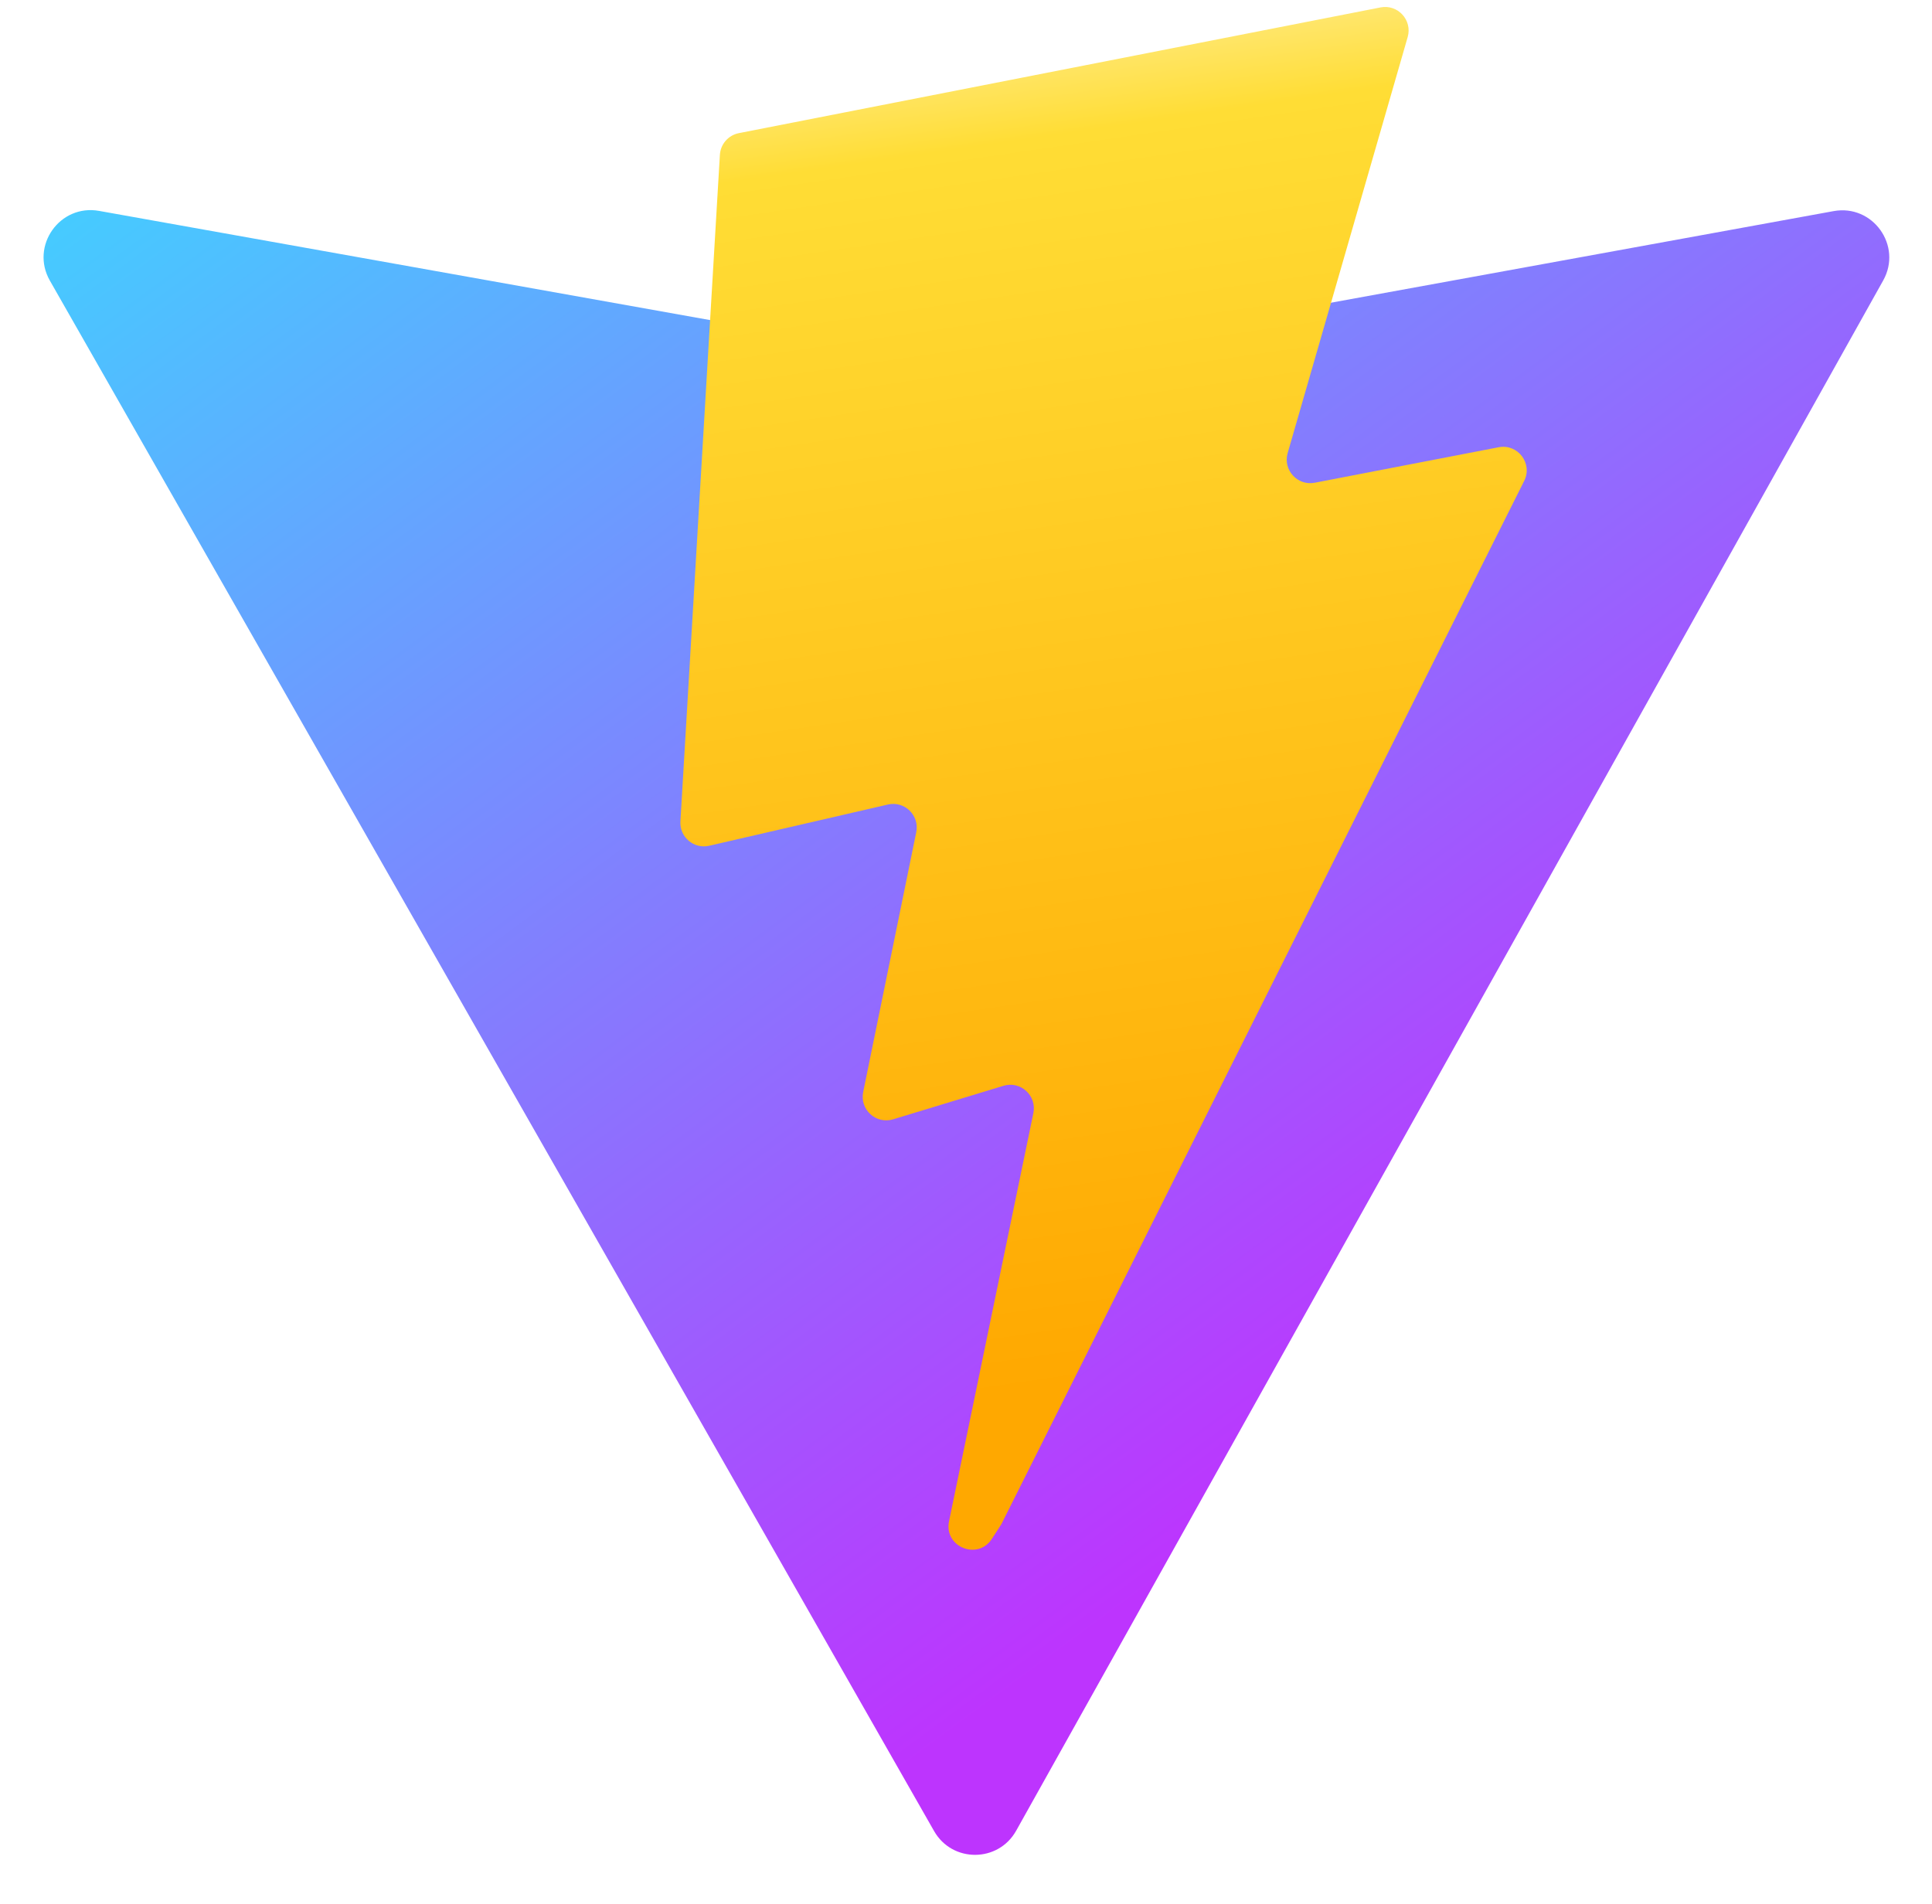
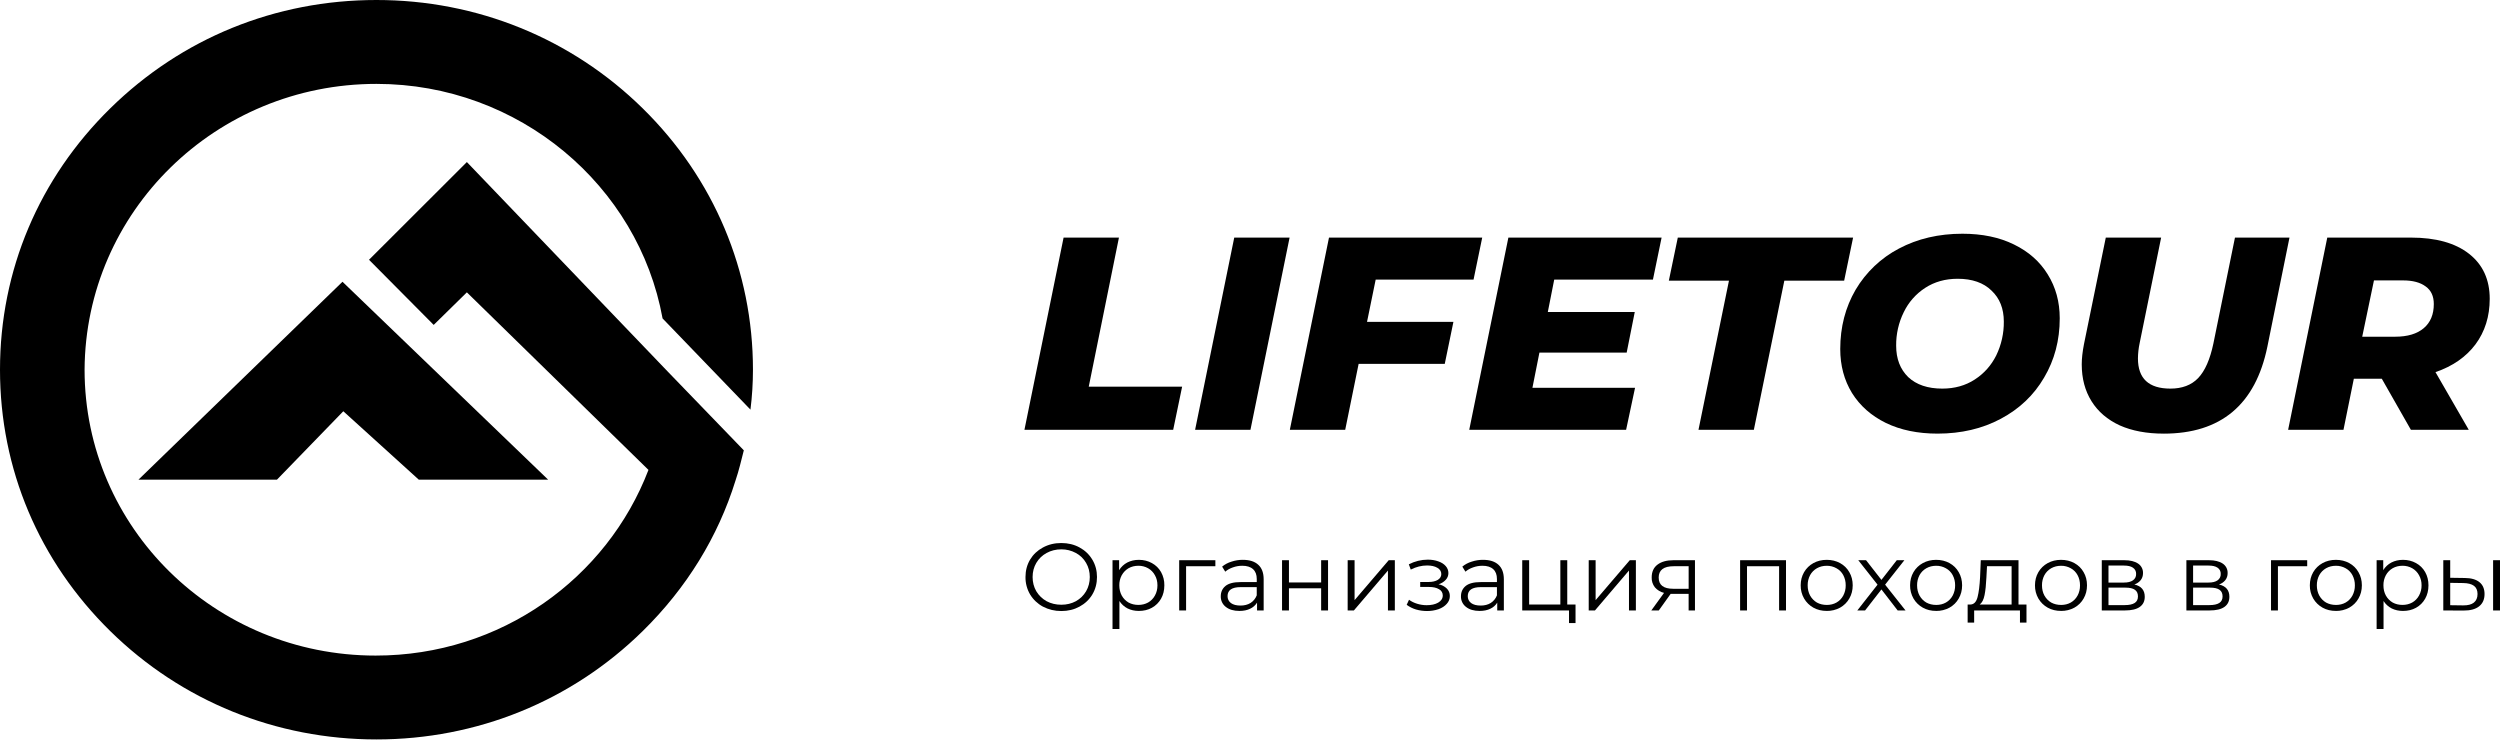
- <svg xmlns="http://www.w3.org/2000/svg" width="410" height="404" viewBox="0 0 410 404" fill="none">
-   <path d="M399.641 59.525L215.643 388.545C211.844 395.338 202.084 395.378 198.228 388.618L10.582 59.556C6.381 52.19 12.68 43.267 21.028 44.759L205.223 77.682C206.398 77.892 207.601 77.89 208.776 77.676L389.119 44.806C397.439 43.289 403.768 52.143 399.641 59.525Z" fill="url(#paint0_linear)" />
-   <path d="M292.965 1.574L156.801 28.255C154.563 28.694 152.906 30.59 152.771 32.866L144.395 174.33C144.198 177.662 147.258 180.248 150.51 179.498L188.42 170.749C191.967 169.931 195.172 173.055 194.443 176.622L183.18 231.775C182.422 235.487 185.907 238.661 189.532 237.56L212.947 230.446C216.577 229.344 220.065 232.527 219.297 236.242L201.398 322.875C200.278 328.294 207.486 331.249 210.492 326.603L212.5 323.5L323.454 102.072C325.312 98.365 322.108 94.137 318.036 94.923L279.014 102.454C275.347 103.161 272.227 99.746 273.262 96.158L298.731 7.867C299.767 4.273 296.636 0.855 292.965 1.574Z" fill="url(#paint1_linear)" />
+ <svg xmlns="http://www.w3.org/2000/svg" width="142" height="42" fill="none" viewBox="0 0 142 42">
+   <g fill="currentColor" clip-path="url(#clip0_131_2520)">
+     <path d="m15.731 27.245 3.769-3.886 4.286 3.885h7.347l-11.68-11.24-11.587 11.24z" />
+     <path d="m26.518 9.205-5.558 5.55 3.674 3.7 1.884-1.85L36.833 26.69c-2.355 6.152-8.384 10.547-15.496 10.547-9.138 0-16.533-7.262-16.533-16.236.047-8.974 7.442-16.236 16.58-16.236 8.101 0 14.884 5.782 16.25 13.322l4.992 5.18c.094-.74.142-1.526.142-2.266 0-5.597-2.214-10.87-6.265-14.848C32.453 2.174 27.083 0 21.383 0 15.639 0 10.316 2.174 6.265 6.152 2.214 10.13 0 15.357 0 21s2.214 10.87 6.264 14.848S15.684 42 21.384 42s11.069-2.174 15.12-6.152c2.496-2.451 4.285-5.366 5.274-8.557.189-.555.33-1.157.471-1.712l-4.333-4.486z" />
+     <path d="M60.412 13.495h3.144l-1.715 8.468h5.304l-.508 2.45h-8.449z" />
+     <path d="M70.105 13.495h3.144l-2.223 10.917h-3.144z" />
+     <path d="m78.139 15.88-.492 2.403h4.907l-.492 2.386H77.17l-.762 3.743h-3.145l2.224-10.917h8.703l-.492 2.386z" />
+     <path d="m88.28 15.88-.364 1.841h4.939l-.46 2.308h-4.956l-.397 1.997h5.829l-.508 2.386h-8.91l2.223-10.917h8.703l-.492 2.386z" />
+     <path d="M98.205 15.943H94.79l.509-2.448h9.957l-.508 2.448h-3.398l-1.731 8.47h-3.145z" />
+     <path d="M110.053 24.63q-1.684 0-2.938-.608-1.24-.608-1.922-1.7-.667-1.092-.667-2.495 0-1.872.873-3.37a6.2 6.2 0 0 1 2.462-2.339q1.589-.842 3.605-.842 1.684 0 2.922.608 1.255.61 1.922 1.7.683 1.092.683 2.496 0 1.871-.889 3.369-.874 1.497-2.462 2.34-1.573.84-3.589.841m.27-2.557q1.048 0 1.842-.515.794-.514 1.223-1.373a4.3 4.3 0 0 0 .429-1.918q0-1.107-.699-1.762-.683-.67-1.922-.671-1.048 0-1.842.515a3.4 3.4 0 0 0-1.223 1.388 4.2 4.2 0 0 0-.429 1.903q0 1.107.683 1.778.699.655 1.938.655" />
+     <path d="M122.896 24.63q-1.444 0-2.493-.467-1.049-.484-1.604-1.373-.556-.89-.556-2.09 0-.499.127-1.154l1.239-6.051h3.144l-1.223 6.004a4.4 4.4 0 0 0-.095.858q0 1.716 1.842 1.716 1.001 0 1.573-.593.587-.609.873-1.98l1.223-6.005h3.097l-1.255 6.191q-1.015 4.945-5.892 4.945" />
+     <path d="M141.416 16.973q0 1.496-.81 2.589-.81 1.075-2.271 1.575l1.89 3.275h-3.287l-1.652-2.9h-1.588l-.588 2.9h-3.144l2.223-10.917h4.749q2.129 0 3.303.92 1.175.92 1.175 2.558m-3.176.296q0-.67-.461-.998-.46-.344-1.286-.344h-1.652l-.667 3.198h1.874q1.048 0 1.62-.484t.572-1.372" />
+     <path d="M60.282 34.706a2.2 2.2 0 0 1-1.044-.25 1.9 1.9 0 0 1-.73-.694 1.9 1.9 0 0 1-.26-.987q0-.548.26-.987.265-.44.73-.69.469-.255 1.044-.254.574 0 1.033.25.463.249.729.694.265.44.265.987t-.265.993q-.265.439-.73.689-.458.25-1.032.25m0-.358q.458 0 .828-.2.37-.207.58-.565.21-.363.21-.808t-.21-.803a1.46 1.46 0 0 0-.58-.564 1.7 1.7 0 0 0-.828-.206q-.459 0-.834.206a1.5 1.5 0 0 0-.586.564q-.21.358-.21.803t.21.808q.216.358.585.565.376.2.835.2" />
+     <path d="M64.688 31.799q.408 0 .74.184.33.18.52.51a1.5 1.5 0 0 1 .187.754q0 .429-.188.76a1.33 1.33 0 0 1-.52.515q-.325.18-.74.179-.353 0-.64-.141a1.2 1.2 0 0 1-.464-.423v1.59h-.392V31.82h.375v.564q.177-.282.464-.434.293-.15.658-.151m-.028 2.56q.304 0 .552-.136a1 1 0 0 0 .387-.396q.144-.255.144-.58 0-.326-.144-.575a1 1 0 0 0-.387-.396 1.1 1.1 0 0 0-.552-.141q-.309 0-.558.14-.242.142-.387.397a1.17 1.17 0 0 0-.138.575q0 .325.138.58.144.255.387.397.249.135.558.135" />
+     <path d="M69.033 32.162H67.37v2.512h-.392V31.82h2.055z" />
+     <path d="M70.6 31.799q.569 0 .872.282.304.276.304.824v1.769H71.4v-.445a.9.9 0 0 1-.392.347q-.255.125-.608.125-.486 0-.773-.228a.73.73 0 0 1-.287-.602q0-.364.265-.586.27-.222.856-.222h.923v-.174q0-.369-.21-.559-.21-.195-.614-.195-.275 0-.53.092-.255.087-.436.244l-.177-.287a1.5 1.5 0 0 1 .53-.282 2 2 0 0 1 .652-.104m-.139 2.598q.33 0 .57-.146a.9.9 0 0 0 .353-.434v-.467h-.912q-.746 0-.746.51a.47.47 0 0 0 .194.396q.194.141.541.141" />
+     <path d="M72.82 31.82h.392v1.264h1.829V31.82h.392v2.854h-.392v-1.259h-1.829v1.259h-.392z" />
+     <path d="M76.548 31.82h.392v2.268l1.939-2.268h.348v2.854h-.392v-2.268L76.9 34.674h-.353z" />
+     <path d="M81.706 33.187a.9.9 0 0 1 .475.244.58.58 0 0 1 .17.424.64.64 0 0 1-.176.444q-.17.196-.47.304a2 2 0 0 1-.657.103q-.315 0-.618-.087a1.7 1.7 0 0 1-.53-.265l.132-.288q.198.147.464.228.265.081.536.081.404 0 .657-.146.26-.152.26-.407a.39.39 0 0 0-.21-.353q-.21-.13-.575-.13h-.497v-.282h.475q.325 0 .525-.12.198-.124.199-.33 0-.228-.227-.358-.22-.13-.58-.13-.47 0-.928.233l-.11-.298a2.34 2.34 0 0 1 1.077-.266q.33 0 .597.097.27.093.42.266.154.174.154.402a.55.55 0 0 1-.155.385.9.9 0 0 1-.408.25" />
+     <path d="M84.242 31.799q.57 0 .873.282.303.276.304.824v1.769h-.376v-.445a.9.9 0 0 1-.392.347q-.255.125-.608.125-.486 0-.773-.228a.73.73 0 0 1-.287-.602q0-.364.265-.586.27-.222.856-.222h.922v-.174q0-.369-.21-.559-.21-.195-.613-.195-.275 0-.53.092-.255.087-.436.244l-.177-.287a1.5 1.5 0 0 1 .53-.282 2 2 0 0 1 .652-.104m-.138 2.598q.331 0 .569-.146a.9.9 0 0 0 .353-.434v-.467h-.911q-.746 0-.746.51a.47.47 0 0 0 .194.396q.193.141.541.141" />
+     <path d="M89.49 34.337v1.053h-.37v-.716h-2.657V31.82h.392v2.517h1.773V31.82h.392v2.517z" />
+     <path d="M90.239 31.82h.392v2.268l1.94-2.268h.347v2.854h-.392v-2.268l-1.933 2.268h-.354z" />
+     <path d="M96.274 31.82v2.854h-.36v-.944h-1.021l-.674.944h-.425l.723-.998a1 1 0 0 1-.519-.315.86.86 0 0 1-.182-.564q0-.478.331-.727.331-.25.906-.25zm-2.06.988q0 .634.823.634h.878v-1.28h-.85q-.852 0-.852.646" />
+     <path d="M101.445 31.82v2.854h-.392v-2.512H99.23v2.512h-.392V31.82z" />
+     <path d="M103.759 34.7q-.42.001-.757-.184a1.4 1.4 0 0 1-.53-.52 1.46 1.46 0 0 1-.193-.749q0-.418.193-.749.194-.33.53-.515.337-.184.757-.184t.757.184q.336.185.525.515.193.33.193.749 0 .417-.193.749-.189.33-.525.52a1.55 1.55 0 0 1-.757.185m0-.34q.309 0 .552-.136a1 1 0 0 0 .387-.397 1.2 1.2 0 0 0 .138-.58 1.2 1.2 0 0 0-.138-.58.95.95 0 0 0-.387-.391 1.1 1.1 0 0 0-.552-.141q-.309 0-.558.14a1 1 0 0 0-.387.392 1.2 1.2 0 0 0-.138.58q0 .325.138.58.144.255.387.397.249.135.558.135" />
+     <path d="m107.787 34.674-.922-1.194-.929 1.194h-.441l1.149-1.465-1.094-1.389h.442l.873 1.118.872-1.118h.431l-1.094 1.389 1.16 1.465z" />
+     <path d="M109.974 34.7q-.42.001-.757-.184a1.4 1.4 0 0 1-.531-.52 1.47 1.47 0 0 1-.193-.749q0-.418.193-.749.194-.33.531-.515.337-.184.757-.184t.756.184q.338.185.525.515.193.33.193.749 0 .417-.193.749-.187.33-.525.52a1.55 1.55 0 0 1-.756.185m0-.34q.309 0 .552-.136a1 1 0 0 0 .387-.397 1.2 1.2 0 0 0 .138-.58 1.2 1.2 0 0 0-.138-.58.95.95 0 0 0-.387-.391 1.1 1.1 0 0 0-.552-.141q-.31 0-.558.14a1 1 0 0 0-.387.392 1.2 1.2 0 0 0-.138.58q0 .325.138.58.144.255.387.397.248.135.558.135" />
+     <path d="M115.104 34.337v1.026h-.37v-.69h-2.602v.69h-.37v-1.026h.166q.293-.016.398-.423t.143-1.139l.039-.955h2.143v2.517zm-2.276-1.54q-.027.608-.105 1.003-.077.39-.276.537h1.812v-2.175h-1.397z" />
+     <path d="M117.067 34.7q-.42.001-.756-.184a1.4 1.4 0 0 1-.531-.52 1.46 1.46 0 0 1-.193-.749q0-.418.193-.749.194-.33.531-.515.337-.184.756-.184.42 0 .757.184.338.185.525.515.193.33.193.749 0 .417-.193.749-.187.33-.525.52a1.55 1.55 0 0 1-.757.185m0-.34q.31 0 .553-.136a1 1 0 0 0 .386-.397q.14-.255.139-.58 0-.325-.139-.58a.95.95 0 0 0-.386-.391 1.1 1.1 0 0 0-.553-.141q-.309 0-.558.14a1 1 0 0 0-.386.392 1.2 1.2 0 0 0-.138.58q0 .325.138.58.144.255.386.397.249.135.558.135" />
+     <path d="M121.231 33.198q.591.136.591.7 0 .375-.282.575-.28.2-.839.2h-1.32V31.82h1.281q.497 0 .779.19a.62.62 0 0 1 .282.543q0 .233-.133.401a.76.76 0 0 1-.359.244m-1.469-.108h.873q.336 0 .513-.125a.41.41 0 0 0 .183-.364.4.4 0 0 0-.183-.358q-.177-.12-.513-.119h-.873zm.922 1.28q.376 0 .564-.12.188-.119.188-.374 0-.254-.172-.374-.17-.125-.541-.125h-.961v.993z" />
+     <path d="M126.038 33.198q.591.136.591.7 0 .375-.282.575t-.84.2h-1.32V31.82h1.282q.497 0 .779.19a.62.62 0 0 1 .281.543.63.63 0 0 1-.132.401.77.77 0 0 1-.359.244m-1.47-.108h.873q.337 0 .514-.125a.41.41 0 0 0 .182-.364.4.4 0 0 0-.182-.358q-.177-.12-.514-.119h-.873zm.923 1.28q.375 0 .563-.12.188-.119.188-.374 0-.254-.171-.374-.171-.125-.542-.125h-.961v.993z" />
+     <path d="M131.049 32.162h-1.663v2.512h-.392V31.82h2.055z" />
+     <path d="M132.679 34.7q-.42.001-.756-.184a1.4 1.4 0 0 1-.531-.52 1.46 1.46 0 0 1-.193-.749q0-.418.193-.749.194-.33.531-.515.336-.184.756-.184t.757.184.525.515q.193.33.193.749 0 .417-.193.749-.187.33-.525.52a1.55 1.55 0 0 1-.757.185m0-.34q.31 0 .553-.136a1 1 0 0 0 .386-.397 1.2 1.2 0 0 0 .139-.58 1.2 1.2 0 0 0-.139-.58.95.95 0 0 0-.386-.391 1.1 1.1 0 0 0-.553-.141q-.309 0-.558.14a1 1 0 0 0-.386.392 1.2 1.2 0 0 0-.138.58q0 .325.138.58.143.255.386.397.249.135.558.135" />
+     <path d="M136.49 31.799q.408 0 .74.184.331.18.519.51t.188.754q0 .429-.188.76-.188.33-.519.515-.326.18-.74.179-.354 0-.641-.141a1.2 1.2 0 0 1-.464-.423v1.59h-.393V31.82h.376v.564a1.2 1.2 0 0 1 .464-.434q.292-.15.658-.151m-.028 2.56q.304 0 .552-.136a1 1 0 0 0 .387-.396 1.16 1.16 0 0 0 .144-.58 1.13 1.13 0 0 0-.144-.575 1 1 0 0 0-.387-.396 1.1 1.1 0 0 0-.552-.141q-.309 0-.558.14a1.04 1.04 0 0 0-.387.397 1.17 1.17 0 0 0-.138.575q0 .325.138.58.144.255.387.397.249.135.558.135" />
+     <path d="M140 32.83q.548.004.834.238.288.234.288.673 0 .455-.31.7-.31.243-.884.238l-1.149-.005V31.82h.393v.998zm1.608-1.01H142v2.854h-.392zm-1.702 2.566q.404.005.608-.157.21-.168.21-.488 0-.315-.204-.467-.205-.152-.614-.157l-.734-.011v1.27z" />
+   </g>
  <defs>
-     <linearGradient id="paint0_linear" x1="6" y1="33" x2="235" y2="344" gradientUnits="userSpaceOnUse">
-       <stop stop-color="#41D1FF" />
-       <stop offset="1" stop-color="#BD34FE" />
-     </linearGradient>
-     <linearGradient id="paint1_linear" x1="194.651" y1="8.818" x2="236.076" y2="292.989" gradientUnits="userSpaceOnUse">
-       <stop stop-color="#FFEA83" />
-       <stop offset="0.083" stop-color="#FFDD35" />
-       <stop offset="1" stop-color="#FFA800" />
-     </linearGradient>
+     <clipPath id="clip0_131_2520">
+       <path fill="transparent" d="M0 0h142v42H0z" />
+     </clipPath>
  </defs>
</svg>
